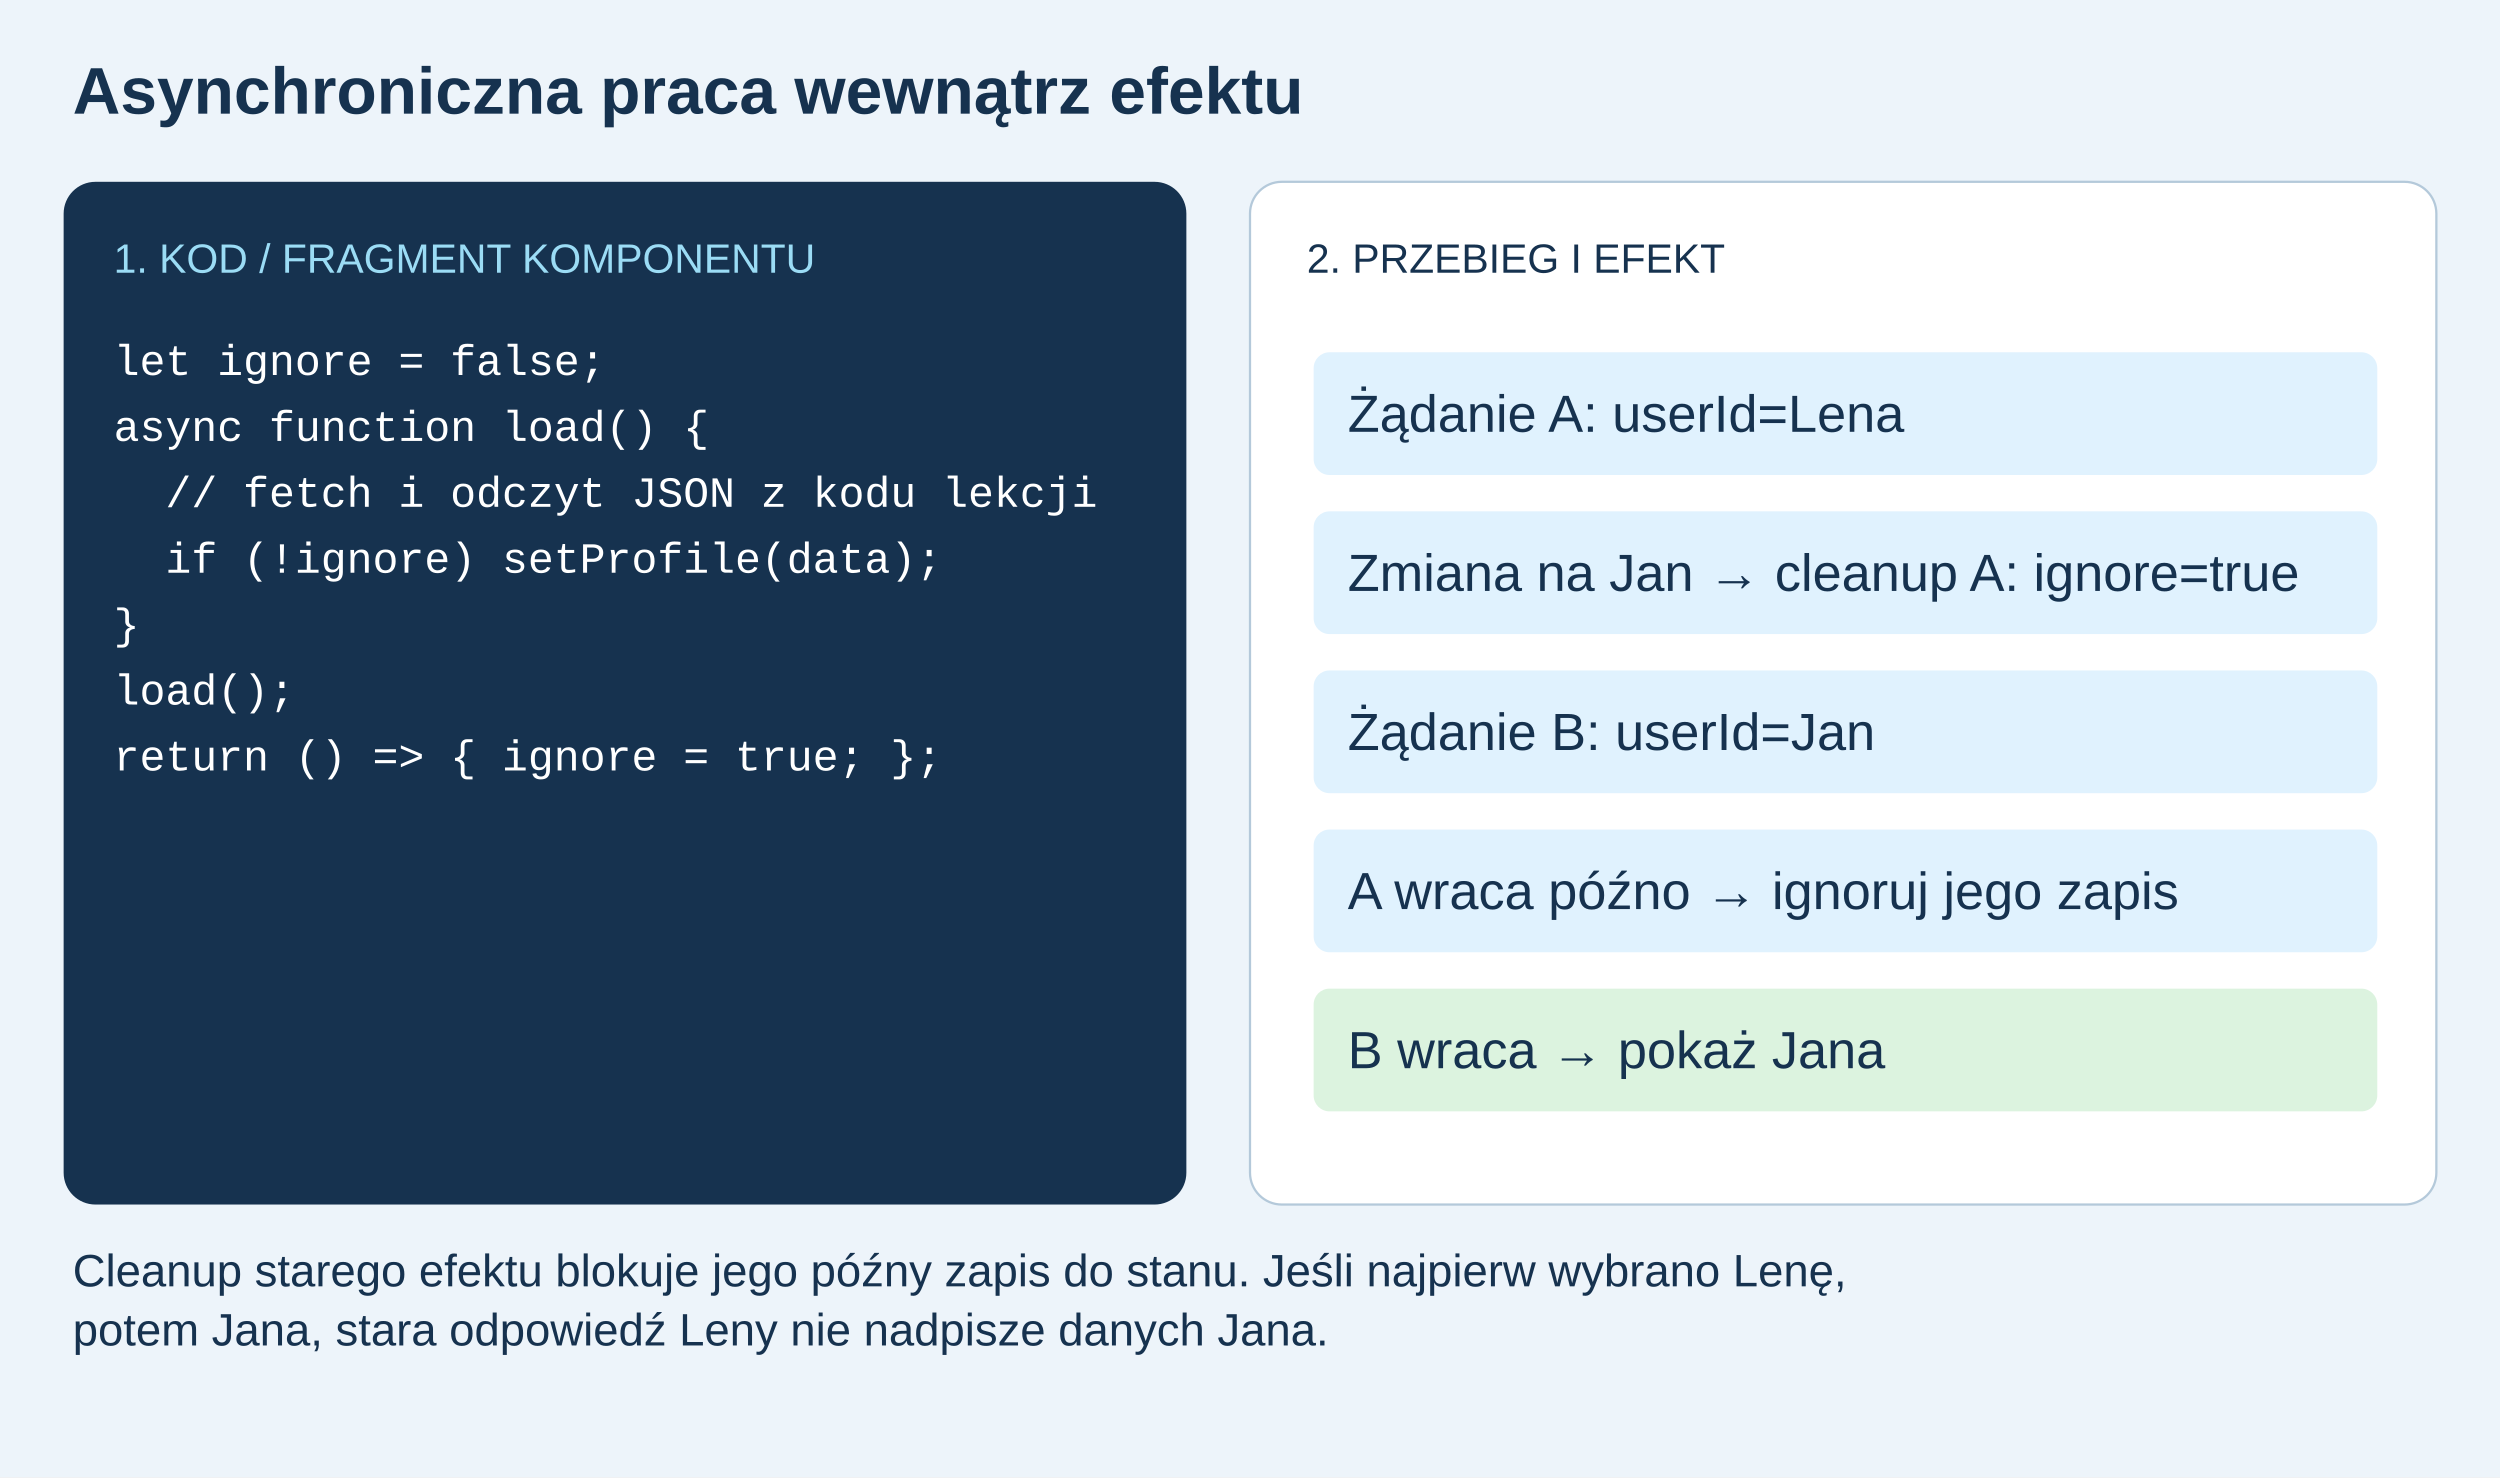
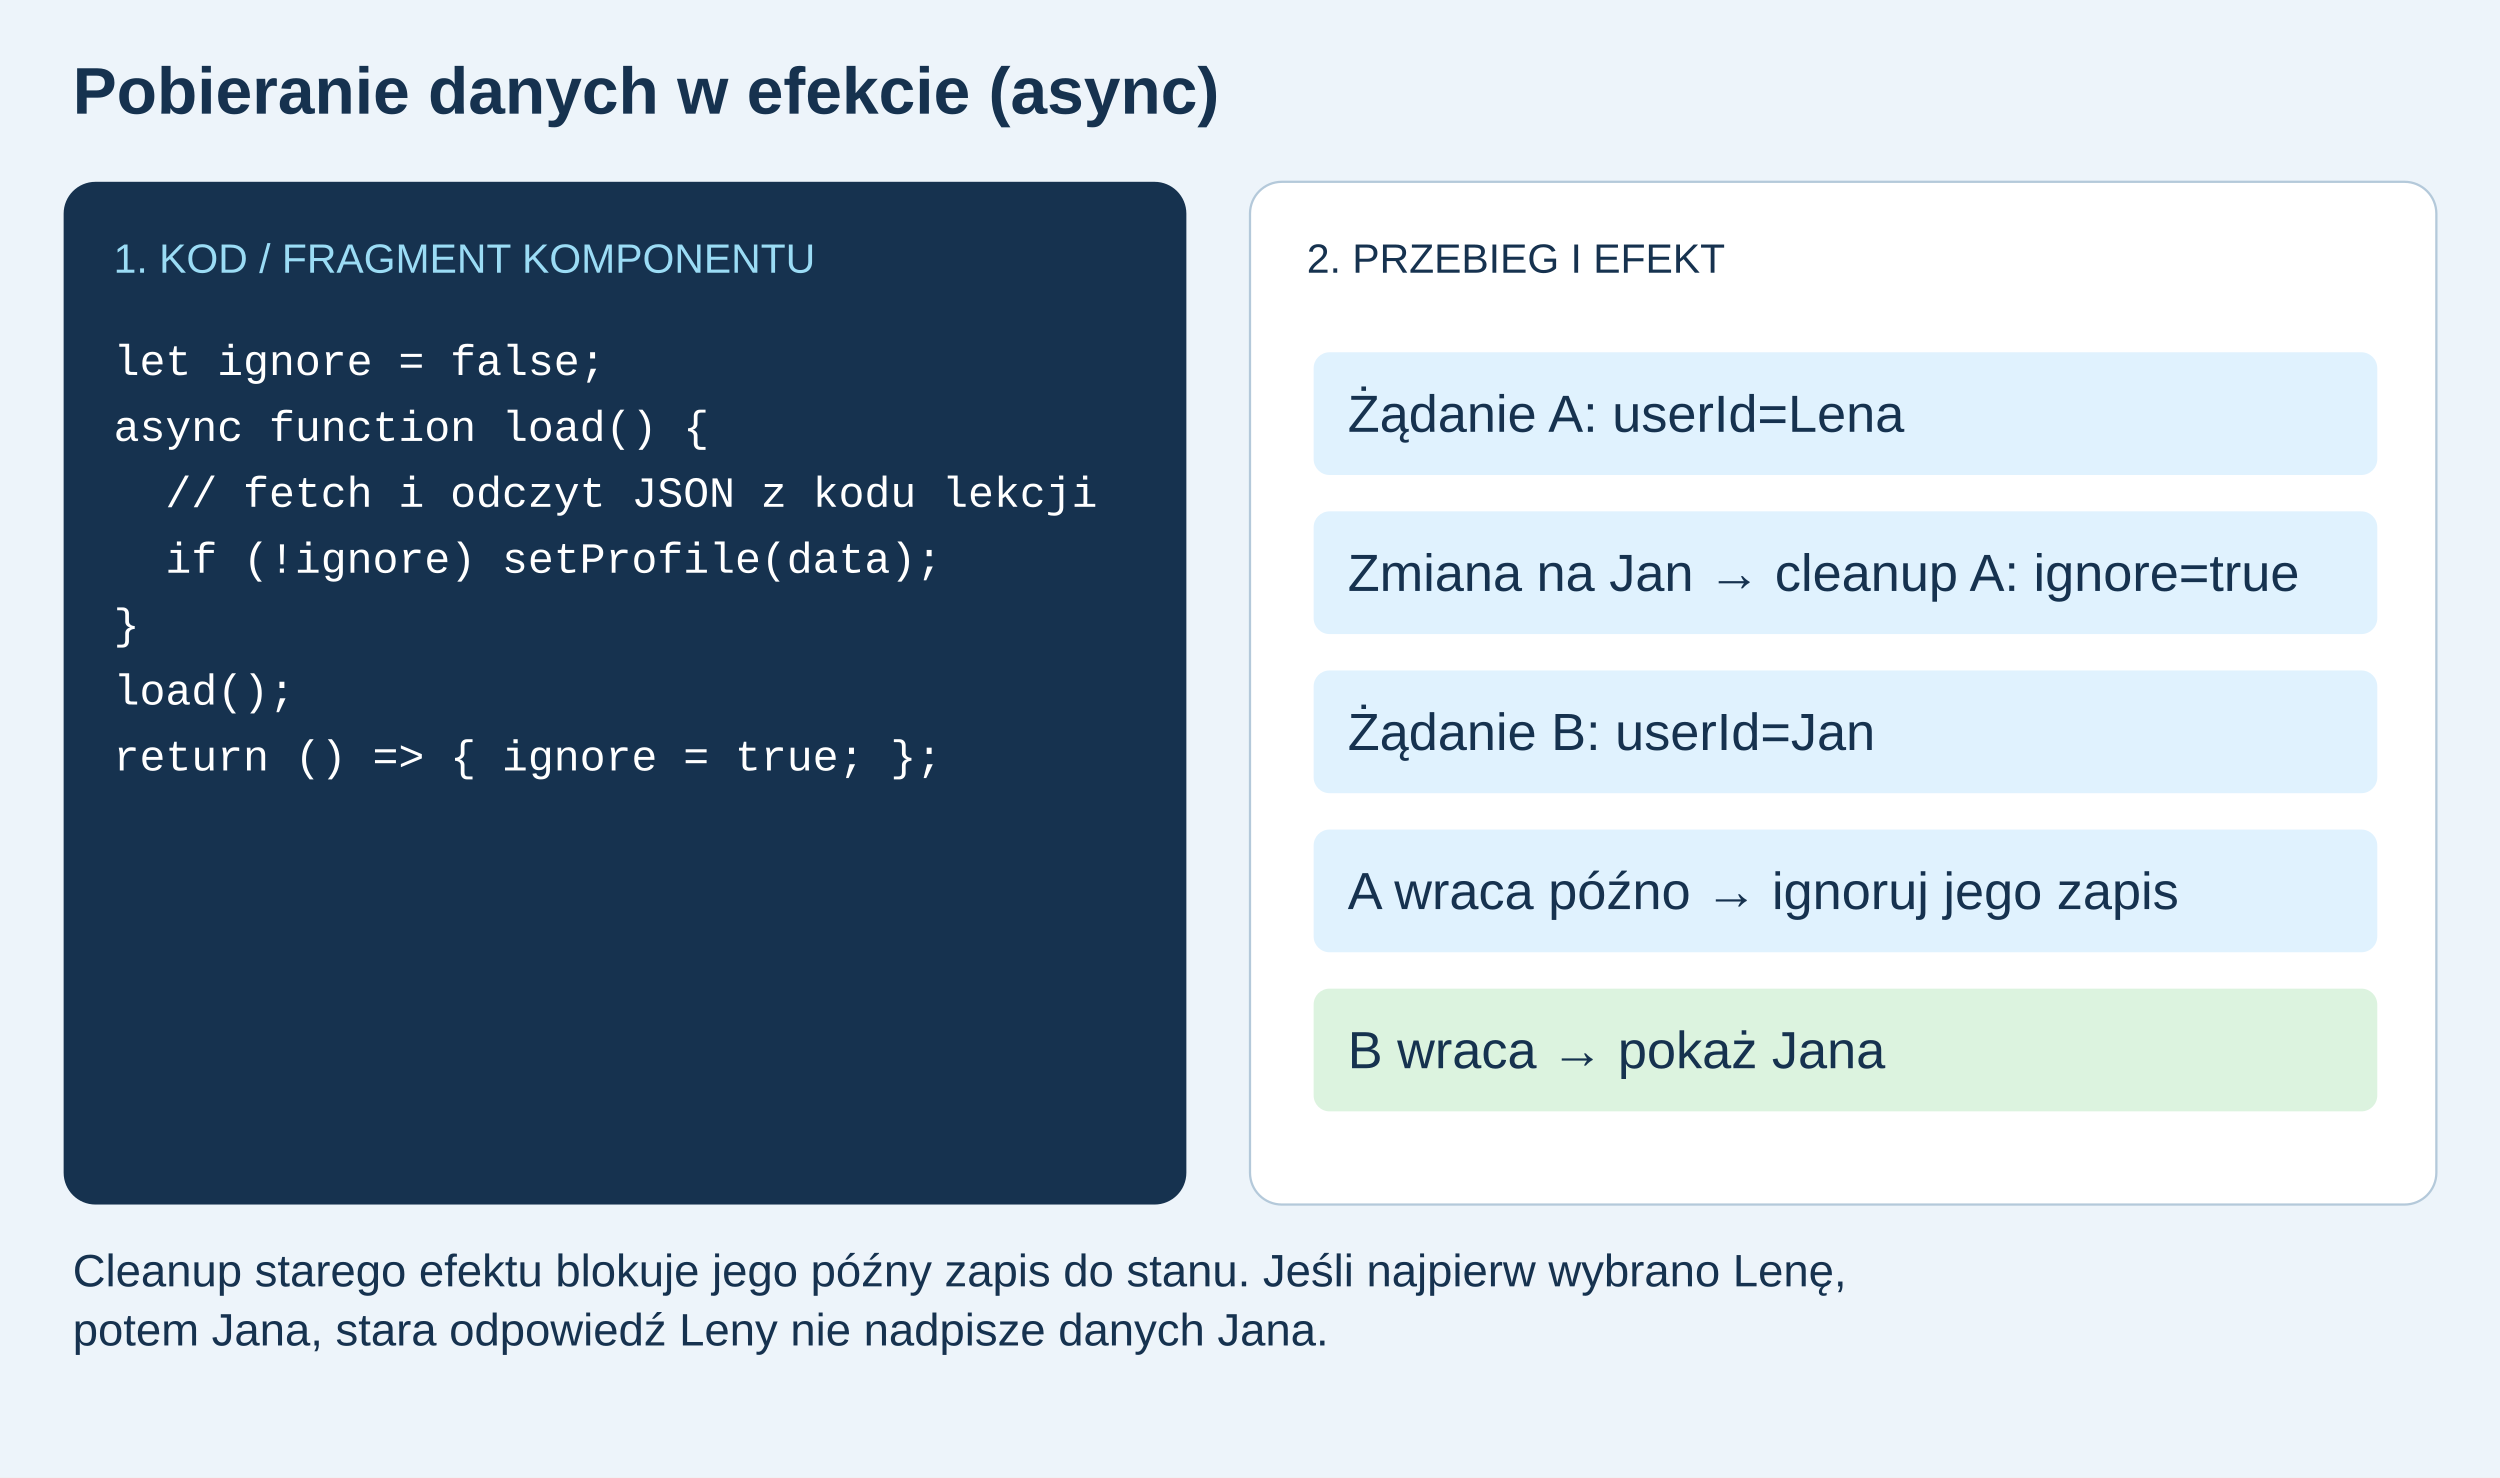
<svg xmlns="http://www.w3.org/2000/svg" viewBox="0 0 1100 650" role="img" aria-labelledby="title desc">
  <g font-family="Arial, sans-serif">
    <rect x="0" y="0" width="1100" height="650" fill="#edf4fa" />
-     <text x="32" y="50" fill="#16324f" font-size="29" font-weight="700">Asynchroniczna praca wewnątrz efektu</text>
+     <text x="32" y="50" fill="#16324f" font-size="29" font-weight="700">Pobieranie danych w efekcie (async)</text>
    <rect x="28" y="80" width="494" height="450" fill="#16324f" rx="14" />
    <rect x="550" y="80" width="522" height="450" fill="#fff" rx="14" stroke="#b4c9da" />
    <text x="50" y="120" fill="#9bdcf5" font-size="18">1. KOD / FRAGMENT KOMPONENTU</text>
    <text x="575" y="120" fill="#16324f" font-size="18">2. PRZEBIEG I EFEKT</text>
    <text x="50" y="165" fill="#fff" font-size="18.982" font-family="Consolas, Courier New, monospace" xml:space="preserve">let ignore = false;</text>
    <text x="50" y="194" fill="#fff" font-size="18.982" font-family="Consolas, Courier New, monospace" xml:space="preserve">async function load() {</text>
    <text x="50" y="223" fill="#fff" font-size="18.982" font-family="Consolas, Courier New, monospace" xml:space="preserve">  // fetch i odczyt JSON z kodu lekcji</text>
    <text x="50" y="252" fill="#fff" font-size="18.982" font-family="Consolas, Courier New, monospace" xml:space="preserve">  if (!ignore) setProfile(data);</text>
    <text x="50" y="281" fill="#fff" font-size="18.982" font-family="Consolas, Courier New, monospace" xml:space="preserve">}</text>
    <text x="50" y="310" fill="#fff" font-size="18.982" font-family="Consolas, Courier New, monospace" xml:space="preserve">load();</text>
    <text x="50" y="339" fill="#fff" font-size="18.982" font-family="Consolas, Courier New, monospace" xml:space="preserve">return () =&gt; { ignore = true; };</text>
    <rect x="578" y="155" width="468" height="54" fill="#e0f2fe" rx="7" />
    <text x="593" y="190" fill="#16324f" font-size="23">Żądanie A: userId=Lena</text>
    <rect x="578" y="225" width="468" height="54" fill="#e0f2fe" rx="7" />
    <text x="593" y="260" fill="#16324f" font-size="23">Zmiana na Jan → cleanup A: ignore=true</text>
    <rect x="578" y="295" width="468" height="54" fill="#e0f2fe" rx="7" />
    <text x="593" y="330" fill="#16324f" font-size="23">Żądanie B: userId=Jan</text>
    <rect x="578" y="365" width="468" height="54" fill="#e0f2fe" rx="7" />
    <text x="593" y="400" fill="#16324f" font-size="23">A wraca późno → ignoruj jego zapis</text>
    <rect x="578" y="435" width="468" height="54" fill="#dcf3df" rx="7" />
    <text x="593" y="470" fill="#16324f" font-size="23">B wraca → pokaż Jana</text>
    <text x="32" y="566" fill="#16324f" font-size="20">Cleanup starego efektu blokuje jego późny zapis do stanu. Jeśli najpierw wybrano Lenę,</text>
    <text x="32" y="592" fill="#16324f" font-size="20">potem Jana, stara odpowiedź Leny nie nadpisze danych Jana.</text>
  </g>
</svg>
